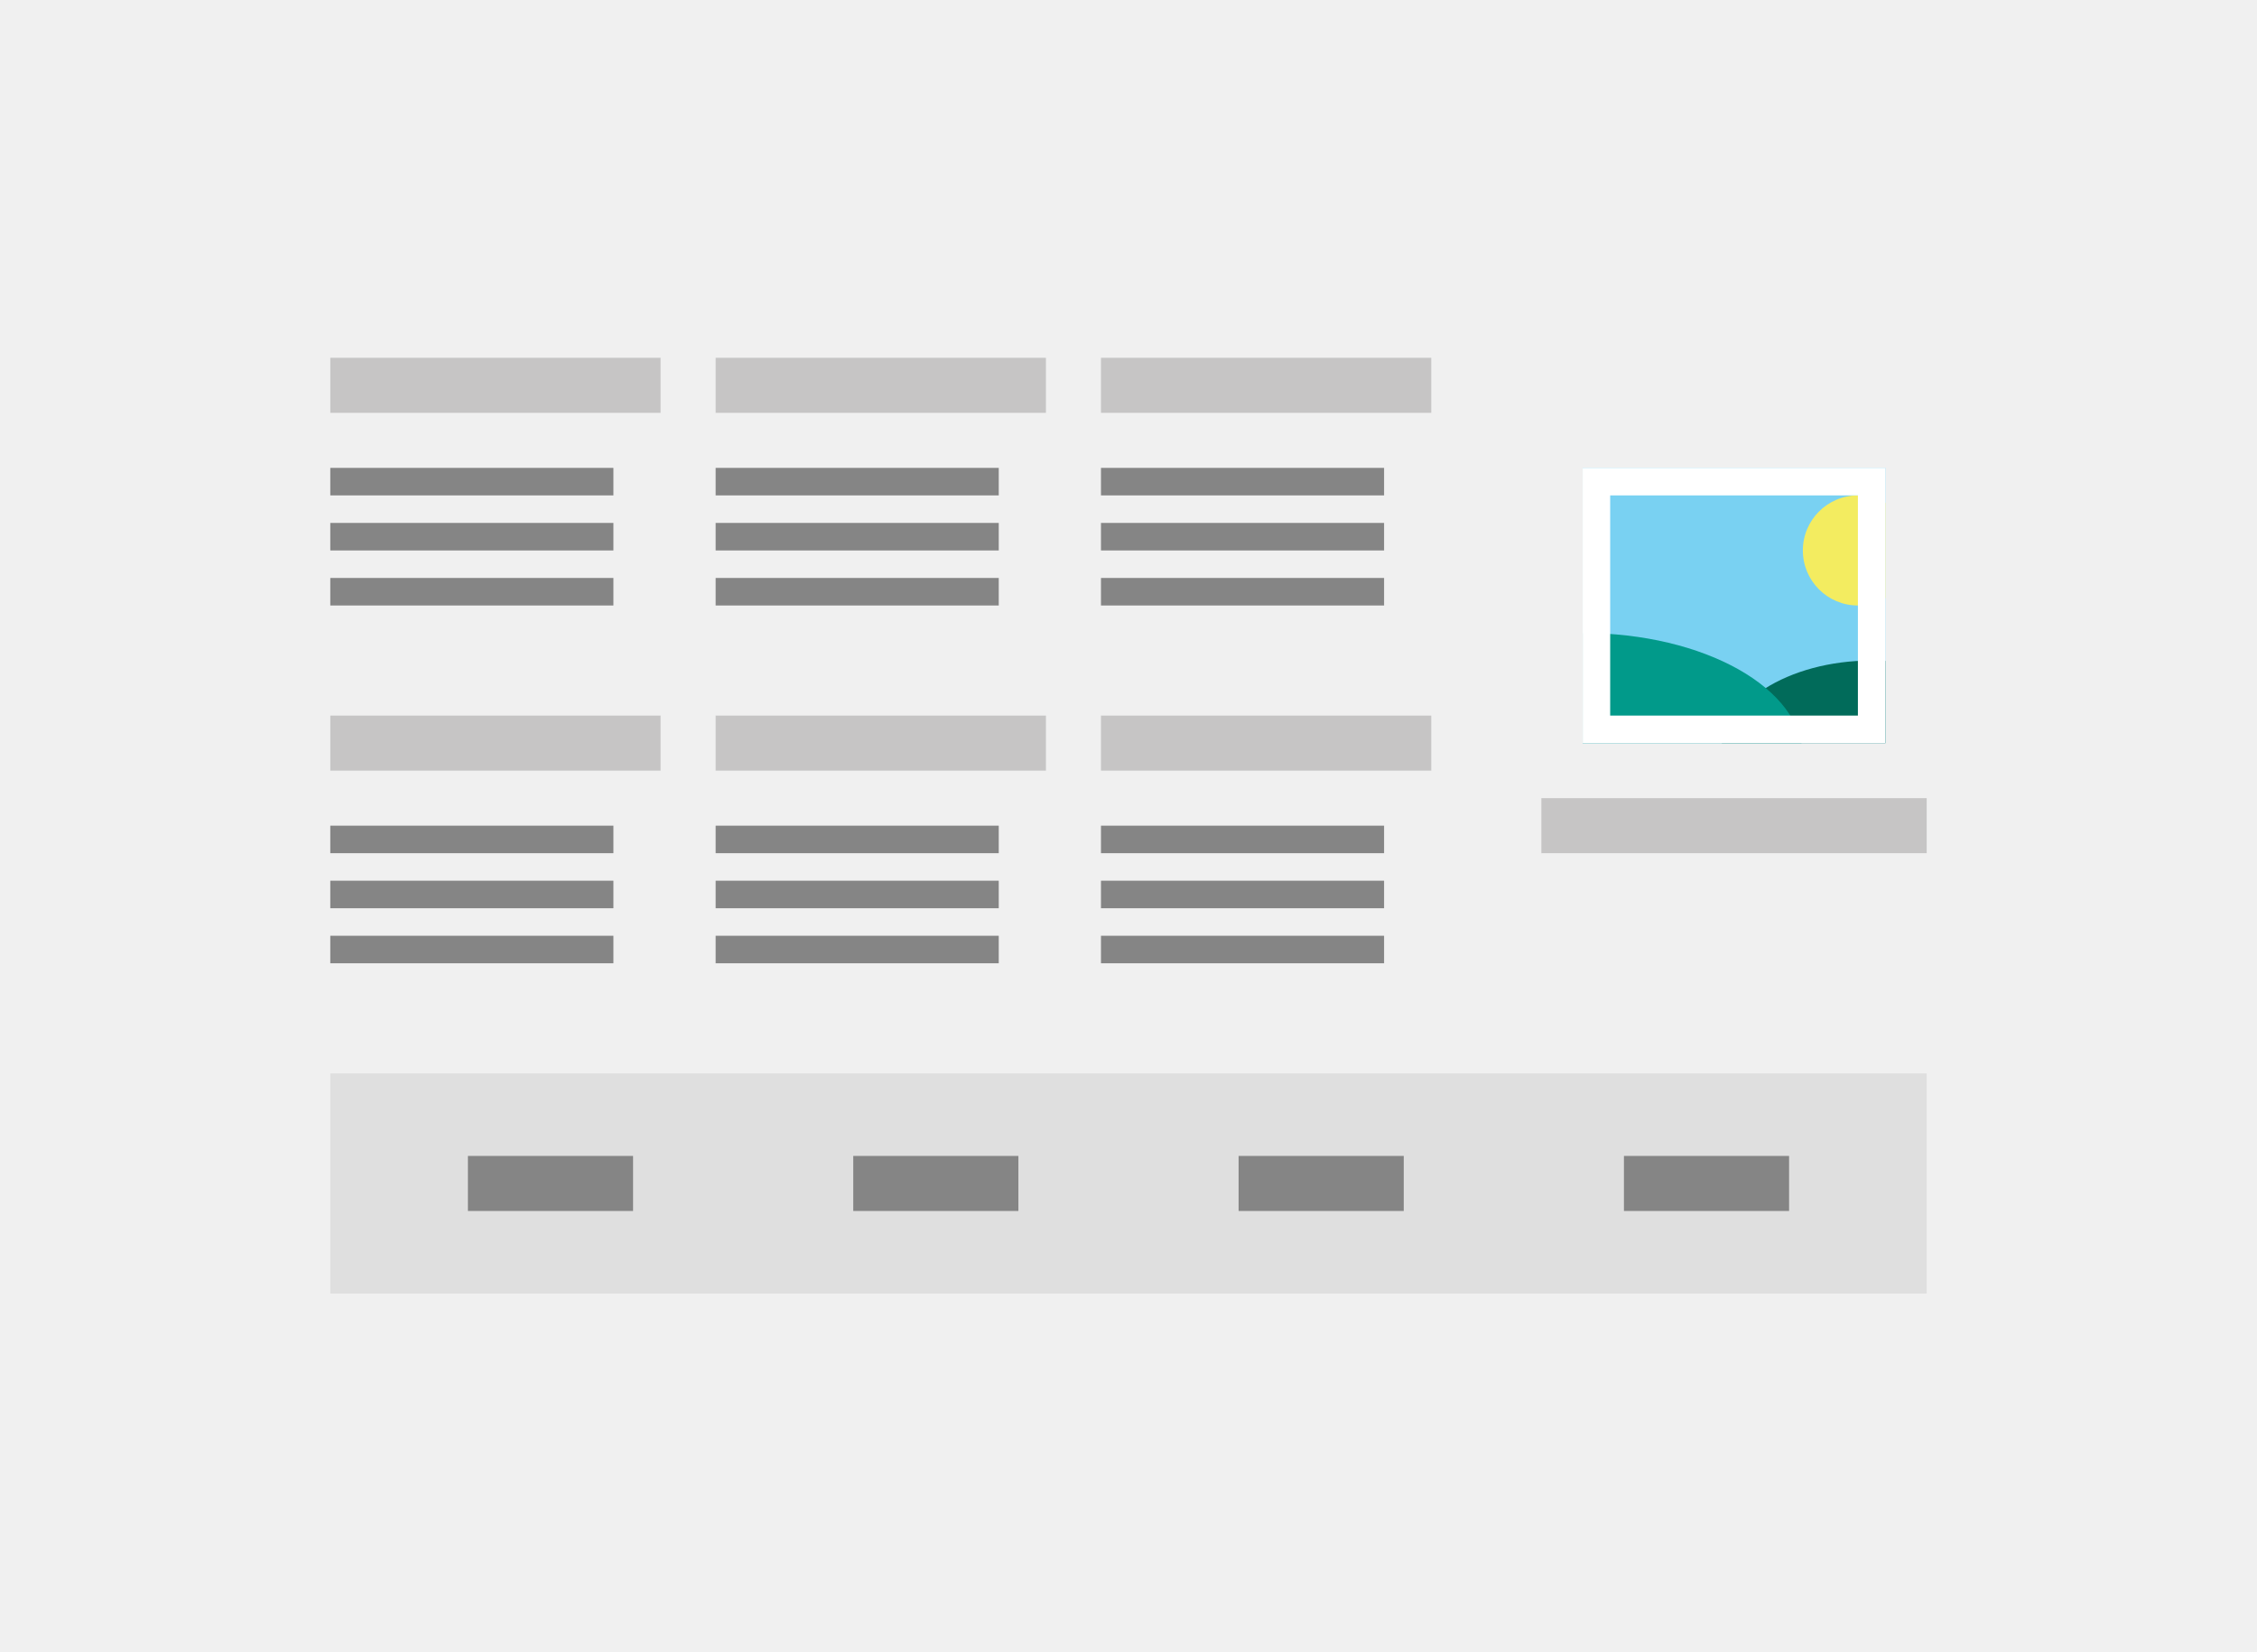
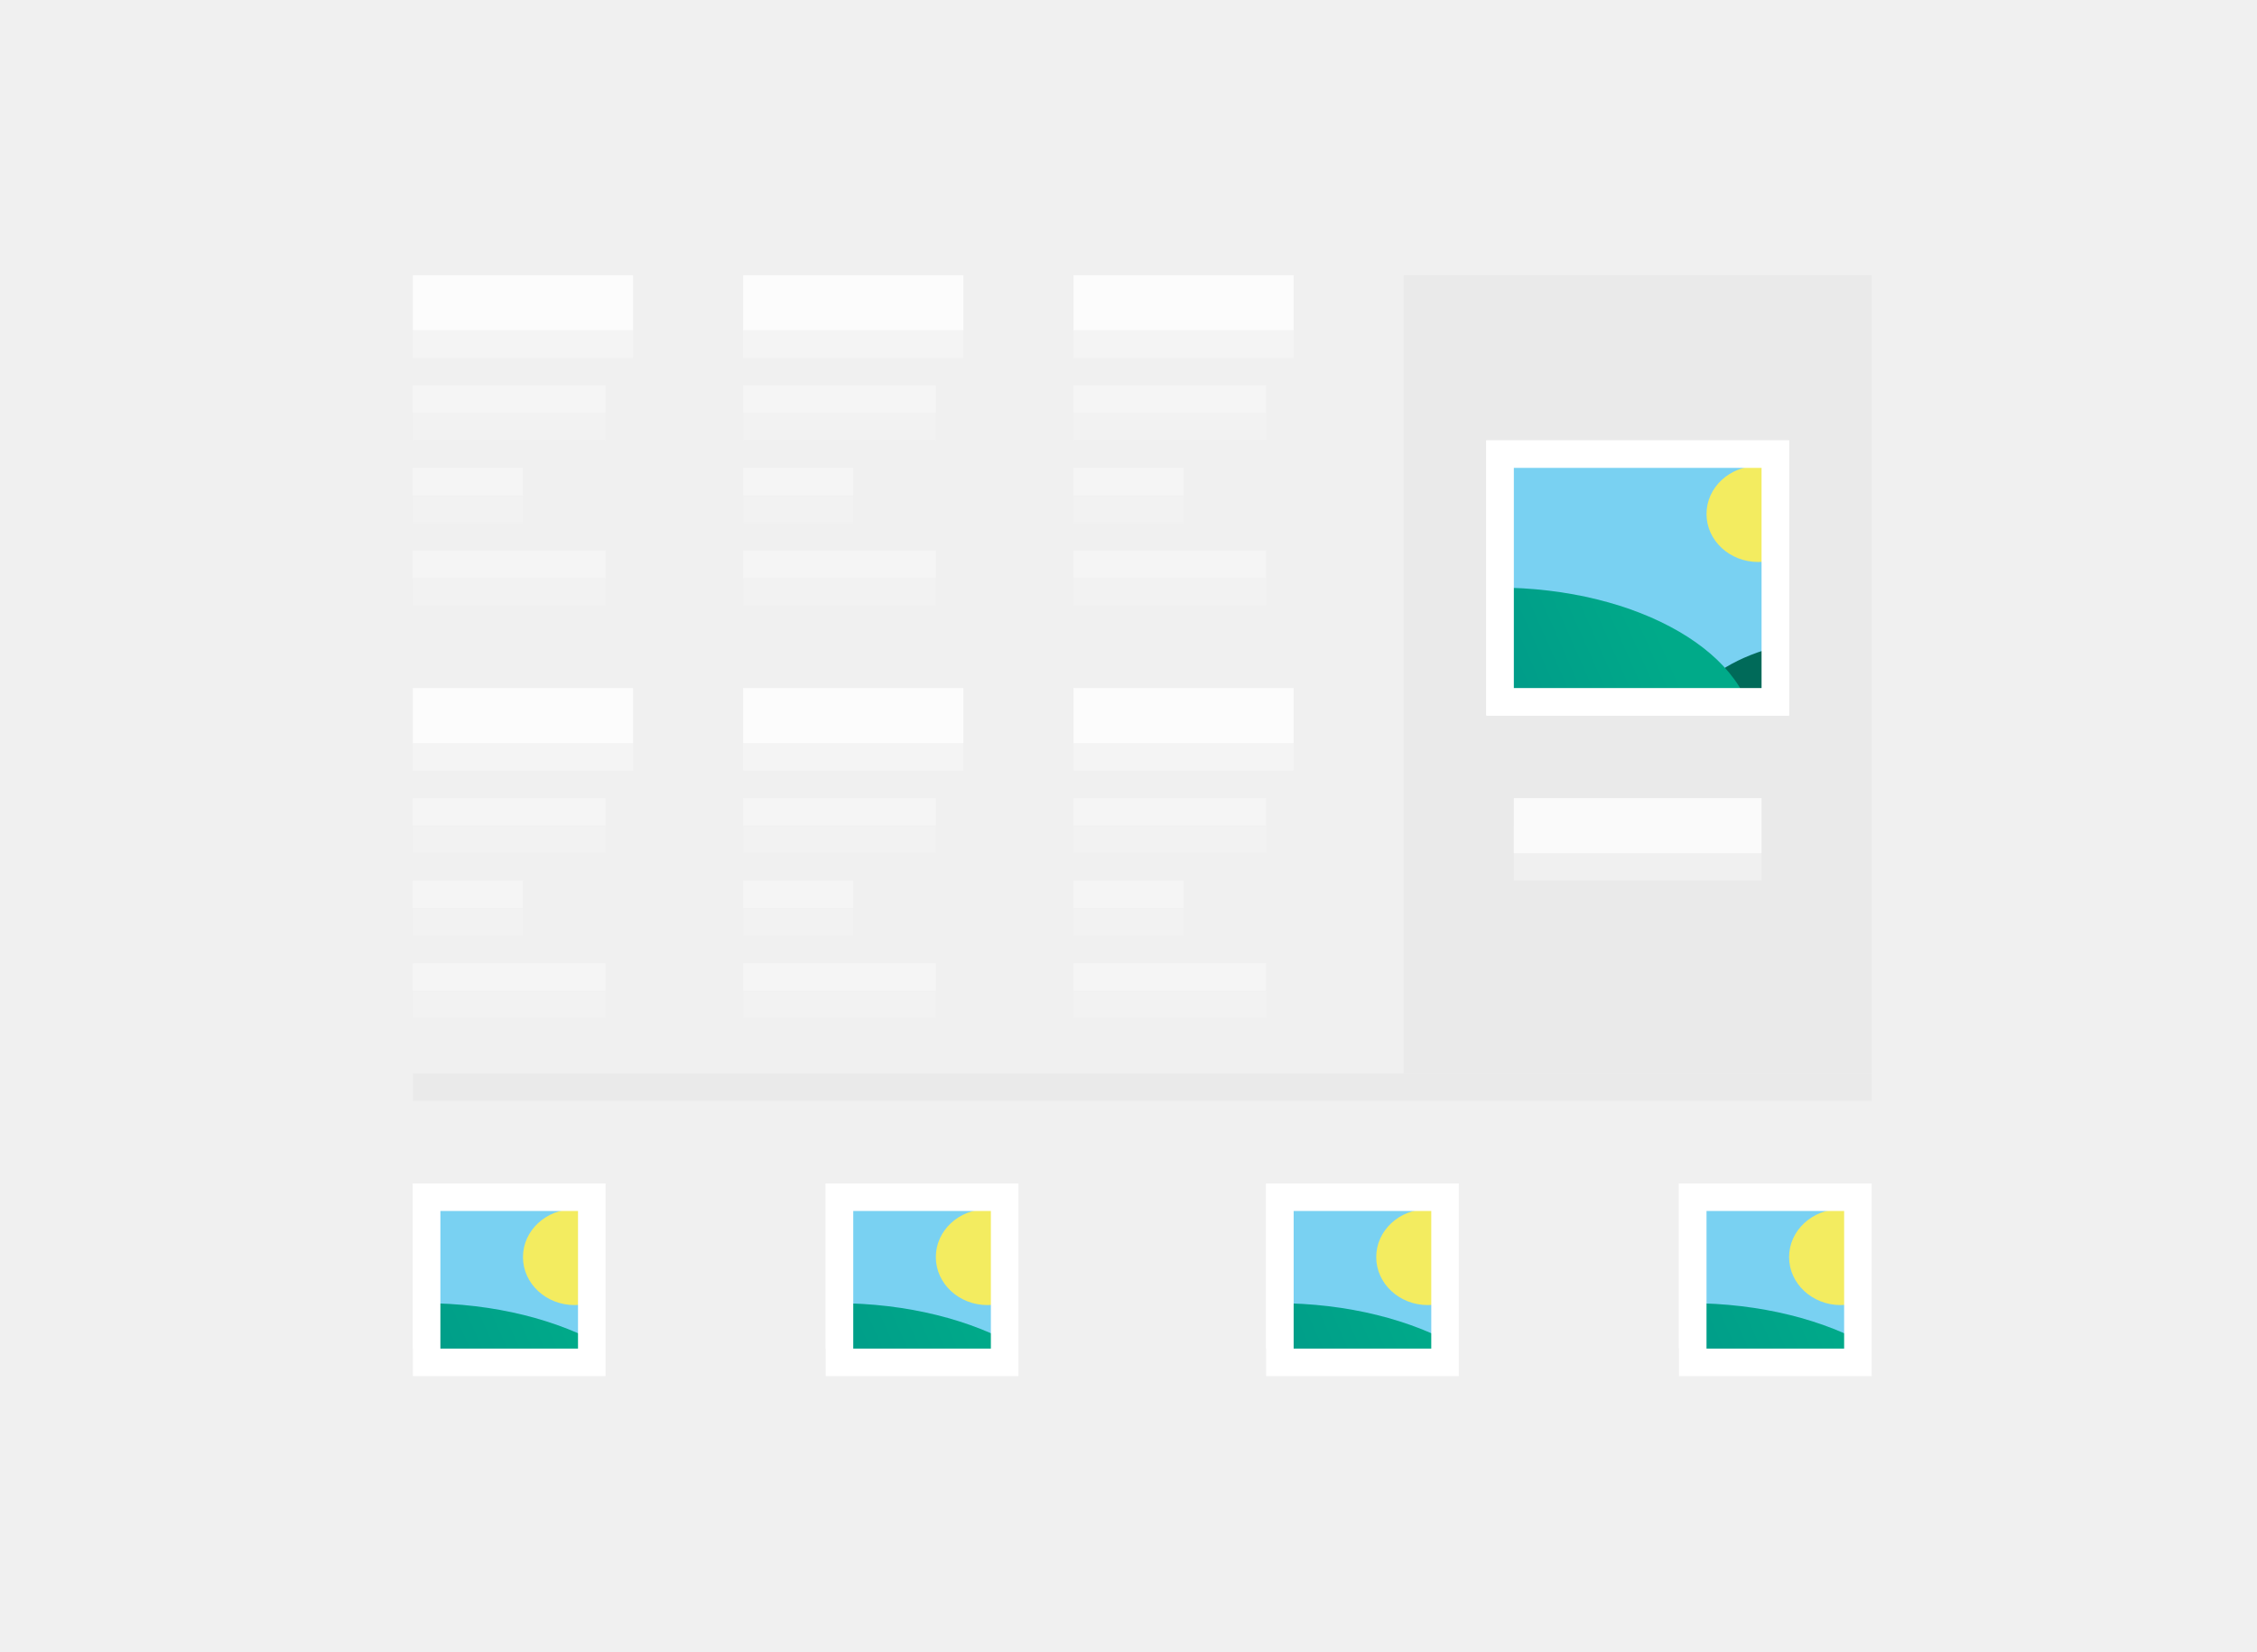
- <svg xmlns="http://www.w3.org/2000/svg" width="82" height="60" viewBox="0 0 82 60" fill="none">
-   <path d="M24 13H12V15H24V13Z" fill="#C6C5C5" />
-   <path d="M22.286 17H12V18H22.286V17Z" fill="#858585" />
-   <path d="M22.286 19H12V20H22.286V19Z" fill="#858585" />
-   <path d="M22.286 21H12V22H22.286V21Z" fill="#858585" />
-   <path d="M38 13H26V15H38V13Z" fill="#C6C5C5" />
-   <path d="M36.286 17H26V18H36.286V17Z" fill="#858585" />
-   <path d="M36.286 19H26V20H36.286V19Z" fill="#858585" />
-   <path d="M36.286 21H26V22H36.286V21Z" fill="#858585" />
-   <path d="M52 13H40V15H52V13Z" fill="#C6C5C5" />
-   <path d="M50.286 17H40V18H50.286V17Z" fill="#858585" />
-   <path d="M50.286 19H40V20H50.286V19Z" fill="#858585" />
-   <path d="M50.286 21H40V22H50.286V21Z" fill="#858585" />
-   <path d="M24 26H12V28H24V26Z" fill="#C6C5C5" />
-   <path d="M22.286 30H12V31H22.286V30Z" fill="#858585" />
-   <path d="M22.286 32H12V33H22.286V32Z" fill="#858585" />
-   <path d="M22.286 34H12V35H22.286V34Z" fill="#858585" />
-   <path d="M38 26H26V28H38V26Z" fill="#C6C5C5" />
-   <path d="M36.286 30H26V31H36.286V30Z" fill="#858585" />
-   <path d="M36.286 32H26V33H36.286V32Z" fill="#858585" />
-   <path d="M36.286 34H26V35H36.286V34Z" fill="#858585" />
-   <path d="M52 26H40V28H52V26Z" fill="#C6C5C5" />
-   <path d="M50.286 30H40V31H50.286V30Z" fill="#858585" />
-   <path d="M50.286 32H40V33H50.286V32Z" fill="#858585" />
-   <path d="M50.286 34H40V35H50.286V34Z" fill="#858585" />
-   <g clip-path="url(#clip0_18_3550)">
-     <rect x="57.5" y="17" width="11" height="10" fill="#79D1F2" />
-     <ellipse cx="68" cy="27.5" rx="5.5" ry="3.5" fill="#016B5A" />
-     <ellipse cx="57.5" cy="27.5" rx="8" ry="4.5" fill="#019A8A" />
-     <circle cx="67.5" cy="20" r="2" fill="#F3EC60" />
+ <svg xmlns="http://www.w3.org/2000/svg" xmlns:xlink="http://www.w3.org/1999/xlink" width="82" height="60" viewBox="0 0 82 60">
+   <defs>
+     <rect id="path-1" width="8" height="2" x="0" y="0" />
+     <filter id="filter-2" width="107.1%" height="200%" x="-3.6%" y="-25%" filterUnits="objectBoundingBox">
+       <feOffset dy="1" in="SourceAlpha" result="shadowOffsetOuter1" />
+       <feComposite in="shadowOffsetOuter1" in2="SourceAlpha" operator="out" result="shadowOffsetOuter1" />
+       <feColorMatrix in="shadowOffsetOuter1" values="0 0 0 0 1   0 0 0 0 1   0 0 0 0 1  0 0 0 0.292 0" />
+     </filter>
+     <path id="path-3" d="M0 0L7 0 7 1 0 1M0 3L4 3 4 4 0 4M0 6L7 6 7 7 0 7" />
+     <filter id="filter-4" width="107.7%" height="128.6%" x="-3.8%" y="-7.1%" filterUnits="objectBoundingBox">
+       <feOffset dy="1" in="SourceAlpha" result="shadowOffsetOuter1" />
+       <feComposite in="shadowOffsetOuter1" in2="SourceAlpha" operator="out" result="shadowOffsetOuter1" />
+       <feColorMatrix in="shadowOffsetOuter1" values="0 0 0 0 1   0 0 0 0 1   0 0 0 0 1  0 0 0 0.1 0" />
+     </filter>
+     <rect id="path-5" width="10.5" height="9.535" x="0" y="0" />
+     <rect id="path-6" width="9" height="2" x="0" y="0" />
+     <linearGradient id="linearGradient-7" x1="72.875%" x2="40.332%" y1="46.704%" y2="35.129%">
+       <stop offset="0%" stop-color="#008374" />
+       <stop offset="100%" stop-color="#006A59" />
+     </linearGradient>
+     <linearGradient id="linearGradient-8" x1="88.517%" x2="50%" y1="40.057%" y2="50%">
+       <stop offset="0%" stop-color="#00AA89" />
+       <stop offset="100%" stop-color="#009989" />
+     </linearGradient>
+     <rect id="path-9" width="6.535" height="6.535" x="0" y="0" />
+   </defs>
+   <g fill="none" fill-rule="evenodd" class="snippets_thumbs">
+     <g class="s_mega_menu_menus_logos">
+       <rect width="82" height="60" class="bg" />
+       <g class="group" transform="translate(15 10)">
+         <g class="group">
+           <g class="rectangle">
+             <use fill="#000" filter="url(#filter-2)" xlink:href="#path-1" />
+             <use fill="#FFF" fill-opacity=".78" xlink:href="#path-1" />
+           </g>
+           <g class="combined_shape" transform="translate(0 4)">
+             <use fill="#000" filter="url(#filter-4)" xlink:href="#path-3" />
+             <use fill="#FFF" fill-opacity=".348" xlink:href="#path-3" />
+           </g>
+         </g>
+         <g class="group" transform="translate(12)">
+           <g class="rectangle">
+             <use fill="#000" filter="url(#filter-2)" xlink:href="#path-1" />
+             <use fill="#FFF" fill-opacity=".78" xlink:href="#path-1" />
+           </g>
+           <g class="combined_shape" transform="translate(0 4)">
+             <use fill="#000" filter="url(#filter-4)" xlink:href="#path-3" />
+             <use fill="#FFF" fill-opacity=".348" xlink:href="#path-3" />
+           </g>
+         </g>
+         <g class="group" transform="translate(24)">
+           <g class="rectangle">
+             <use fill="#000" filter="url(#filter-2)" xlink:href="#path-1" />
+             <use fill="#FFF" fill-opacity=".78" xlink:href="#path-1" />
+           </g>
+           <g class="combined_shape" transform="translate(0 4)">
+             <use fill="#000" filter="url(#filter-4)" xlink:href="#path-3" />
+             <use fill="#FFF" fill-opacity=".348" xlink:href="#path-3" />
+           </g>
+         </g>
+         <g class="group" transform="translate(0 15)">
+           <g class="rectangle">
+             <use fill="#000" filter="url(#filter-2)" xlink:href="#path-1" />
+             <use fill="#FFF" fill-opacity=".78" xlink:href="#path-1" />
+           </g>
+           <g class="combined_shape" transform="translate(0 4)">
+             <use fill="#000" filter="url(#filter-4)" xlink:href="#path-3" />
+             <use fill="#FFF" fill-opacity=".348" xlink:href="#path-3" />
+           </g>
+         </g>
+         <g class="group" transform="translate(12 15)">
+           <g class="rectangle">
+             <use fill="#000" filter="url(#filter-2)" xlink:href="#path-1" />
+             <use fill="#FFF" fill-opacity=".78" xlink:href="#path-1" />
+           </g>
+           <g class="combined_shape" transform="translate(0 4)">
+             <use fill="#000" filter="url(#filter-4)" xlink:href="#path-3" />
+             <use fill="#FFF" fill-opacity=".348" xlink:href="#path-3" />
+           </g>
+         </g>
+         <g class="group" transform="translate(24 15)">
+           <g class="rectangle">
+             <use fill="#000" filter="url(#filter-2)" xlink:href="#path-1" />
+             <use fill="#FFF" fill-opacity=".78" xlink:href="#path-1" />
+           </g>
+           <g class="combined_shape" transform="translate(0 4)">
+             <use fill="#000" filter="url(#filter-4)" xlink:href="#path-3" />
+             <use fill="#FFF" fill-opacity=".348" xlink:href="#path-3" />
+           </g>
+         </g>
+         <rect width="17" height="29" fill="#D8D8D8" class="rectangle" opacity=".219" transform="translate(36)" />
+         <g class="group" transform="translate(39 6)">
+           <g class="image_1_border" transform="">
+             <rect width="11" height="10" fill="#FFF" class="rectangle" />
+             <g class="oval___oval_mask" transform="translate(.25 .233)">
+               <mask id="mask-9" fill="#fff">
+                 <use xlink:href="#path-5" />
+               </mask>
+               <use fill="#79D1F2" class="mask" xlink:href="#path-5" />
+               <ellipse cx="9.625" cy="2.442" fill="#F3EC60" class="oval" mask="url(#mask-9)" rx="1.875" ry="1.744" />
+               <ellipse cx="12.625" cy="10.465" fill="url(#linearGradient-7)" class="oval" mask="url(#mask-9)" rx="5.875" ry="3.488" />
+               <ellipse cx=".125" cy="10.581" fill="url(#linearGradient-8)" class="oval" mask="url(#mask-9)" rx="9.375" ry="5.465" />
+             </g>
+             <path fill="#FFF" d="M11 0v10H0V0h11zm-11 1H1v8h9V1z" class="rectangle_2" />
+           </g>
+           <g class="rectangle" transform="translate(1 13)">
+             <use fill="#000" filter="url(#filter-2)" xlink:href="#path-6" />
+             <use fill="#FFF" fill-opacity=".78" xlink:href="#path-6" />
+           </g>
+         </g>
+         <rect width="53" height="1" fill="#D8D8D8" class="rectangle_bg" opacity=".219" transform="translate(0 29)" />
+         <g class="image_1_border" transform="translate(0 33)">
+           <rect width="6" height="6" fill="#FFF" class="rectangle" />
+           <g class="oval___oval_mask" transform="translate(.25 .233)">
+             <mask id="mask-8" fill="#fff">
+               <use xlink:href="#path-9" />
+             </mask>
+             <use fill="#79D1F2" class="mask" xlink:href="#path-9" />
+             <ellipse cx="5.625" cy="2.442" fill="#F3EC60" class="oval" mask="url(#mask-8)" rx="1.875" ry="1.744" />
+             <ellipse cx="12.625" cy="9.465" fill="url(#linearGradient-7)" class="oval" mask="url(#mask-8)" rx="5.875" ry="3.488" />
+             <ellipse cx=".125" cy="9.581" fill="url(#linearGradient-8)" class="oval" mask="url(#mask-8)" rx="9.375" ry="5.465" />
+           </g>
+           <path fill="#FFF" d="M7 0V7H0V0H7ZM6 1H1V6H6V1Z" class="rectangle_2" />
+         </g>
+         <g class="image_1_border" transform="translate(15 33)">
+           <rect width="6" height="6" fill="#FFF" class="rectangle" />
+           <g class="oval___oval_mask" transform="translate(.25 .233)">
+             <mask id="mask-8" fill="#fff">
+               <use xlink:href="#path-9" />
+             </mask>
+             <use fill="#79D1F2" class="mask" xlink:href="#path-9" />
+             <ellipse cx="5.625" cy="2.442" fill="#F3EC60" class="oval" mask="url(#mask-8)" rx="1.875" ry="1.744" />
+             <ellipse cx="12.625" cy="9.465" fill="url(#linearGradient-7)" class="oval" mask="url(#mask-8)" rx="5.875" ry="3.488" />
+             <ellipse cx=".125" cy="9.581" fill="url(#linearGradient-8)" class="oval" mask="url(#mask-8)" rx="9.375" ry="5.465" />
+           </g>
+           <path fill="#FFF" d="M7 0V7H0V0H7ZM6 1H1V6H6V1Z" class="rectangle_2" />
+         </g>
+         <g class="image_1_border" transform="translate(31 33)">
+           <rect width="6" height="6" fill="#FFF" class="rectangle" />
+           <g class="oval___oval_mask" transform="translate(.25 .233)">
+             <mask id="mask-8" fill="#fff">
+               <use xlink:href="#path-9" />
+             </mask>
+             <use fill="#79D1F2" class="mask" xlink:href="#path-9" />
+             <ellipse cx="5.625" cy="2.442" fill="#F3EC60" class="oval" mask="url(#mask-8)" rx="1.875" ry="1.744" />
+             <ellipse cx="12.625" cy="9.465" fill="url(#linearGradient-7)" class="oval" mask="url(#mask-8)" rx="5.875" ry="3.488" />
+             <ellipse cx=".125" cy="9.581" fill="url(#linearGradient-8)" class="oval" mask="url(#mask-8)" rx="9.375" ry="5.465" />
+           </g>
+           <path fill="#FFF" d="M7 0V7H0V0H7ZM6 1H1V6H6V1Z" class="rectangle_2" />
+         </g>
+         <g class="image_1_border" transform="translate(46 33)">
+           <rect width="6" height="6" fill="#FFF" class="rectangle" />
+           <g class="oval___oval_mask" transform="translate(.25 .233)">
+             <mask id="mask-8" fill="#fff">
+               <use xlink:href="#path-9" />
+             </mask>
+             <use fill="#79D1F2" class="mask" xlink:href="#path-9" />
+             <ellipse cx="5.625" cy="2.442" fill="#F3EC60" class="oval" mask="url(#mask-8)" rx="1.875" ry="1.744" />
+             <ellipse cx="12.625" cy="9.465" fill="url(#linearGradient-7)" class="oval" mask="url(#mask-8)" rx="5.875" ry="3.488" />
+             <ellipse cx=".125" cy="9.581" fill="url(#linearGradient-8)" class="oval" mask="url(#mask-8)" rx="9.375" ry="5.465" />
+           </g>
+           <path fill="#FFF" d="M7 0V7H0V0H7ZM6 1H1V6H6V1Z" class="rectangle_2" />
+         </g>
+       </g>
+     </g>
  </g>
-   <rect x="58" y="17.5" width="10" height="9" stroke="white" />
-   <rect x="56" y="29" width="14" height="2" fill="#C6C5C5" />
-   <rect width="58" height="8" transform="translate(12 39)" fill="#DFDFDF" />
-   <rect x="17" y="42" width="6" height="2" fill="#858585" />
-   <rect x="31" y="42" width="6" height="2" fill="#858585" />
-   <rect x="45" y="42" width="6" height="2" fill="#858585" />
-   <rect x="59" y="42" width="6" height="2" fill="#858585" />
-   <defs>
-     <clipPath id="clip0_18_3550">
-       <rect x="57.5" y="17" width="11" height="10" fill="white" />
-     </clipPath>
-   </defs>
</svg>
